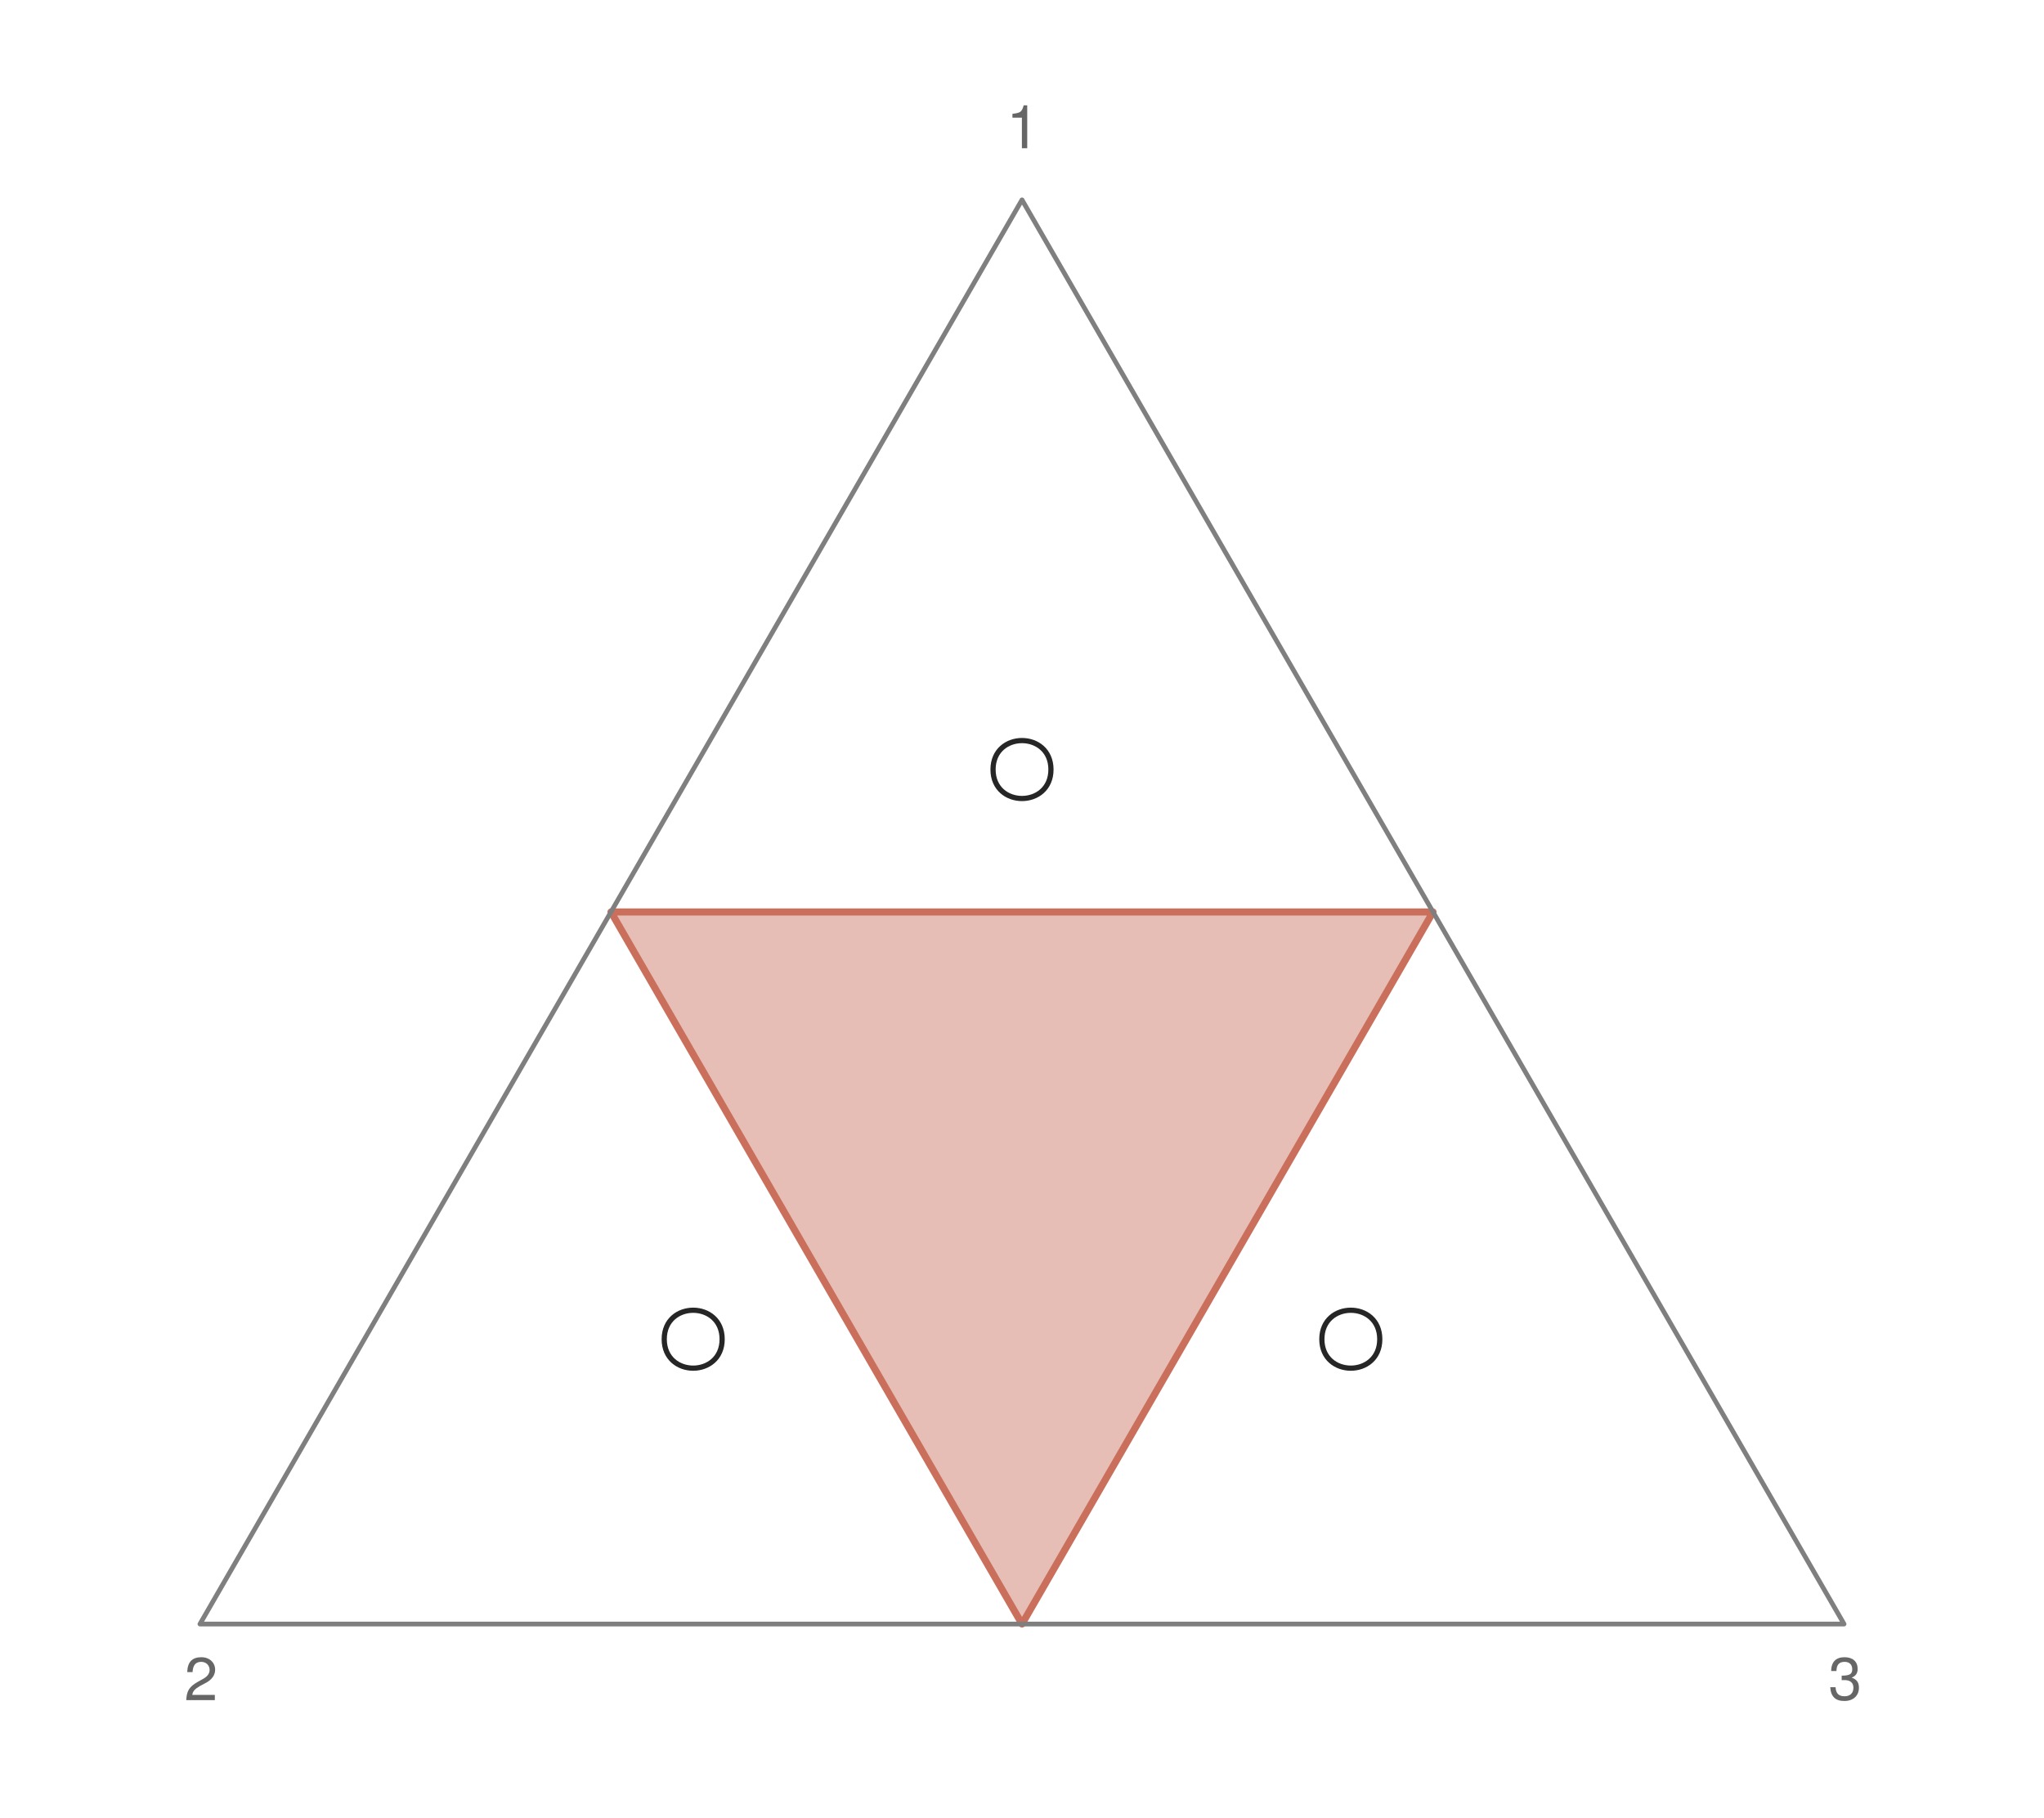
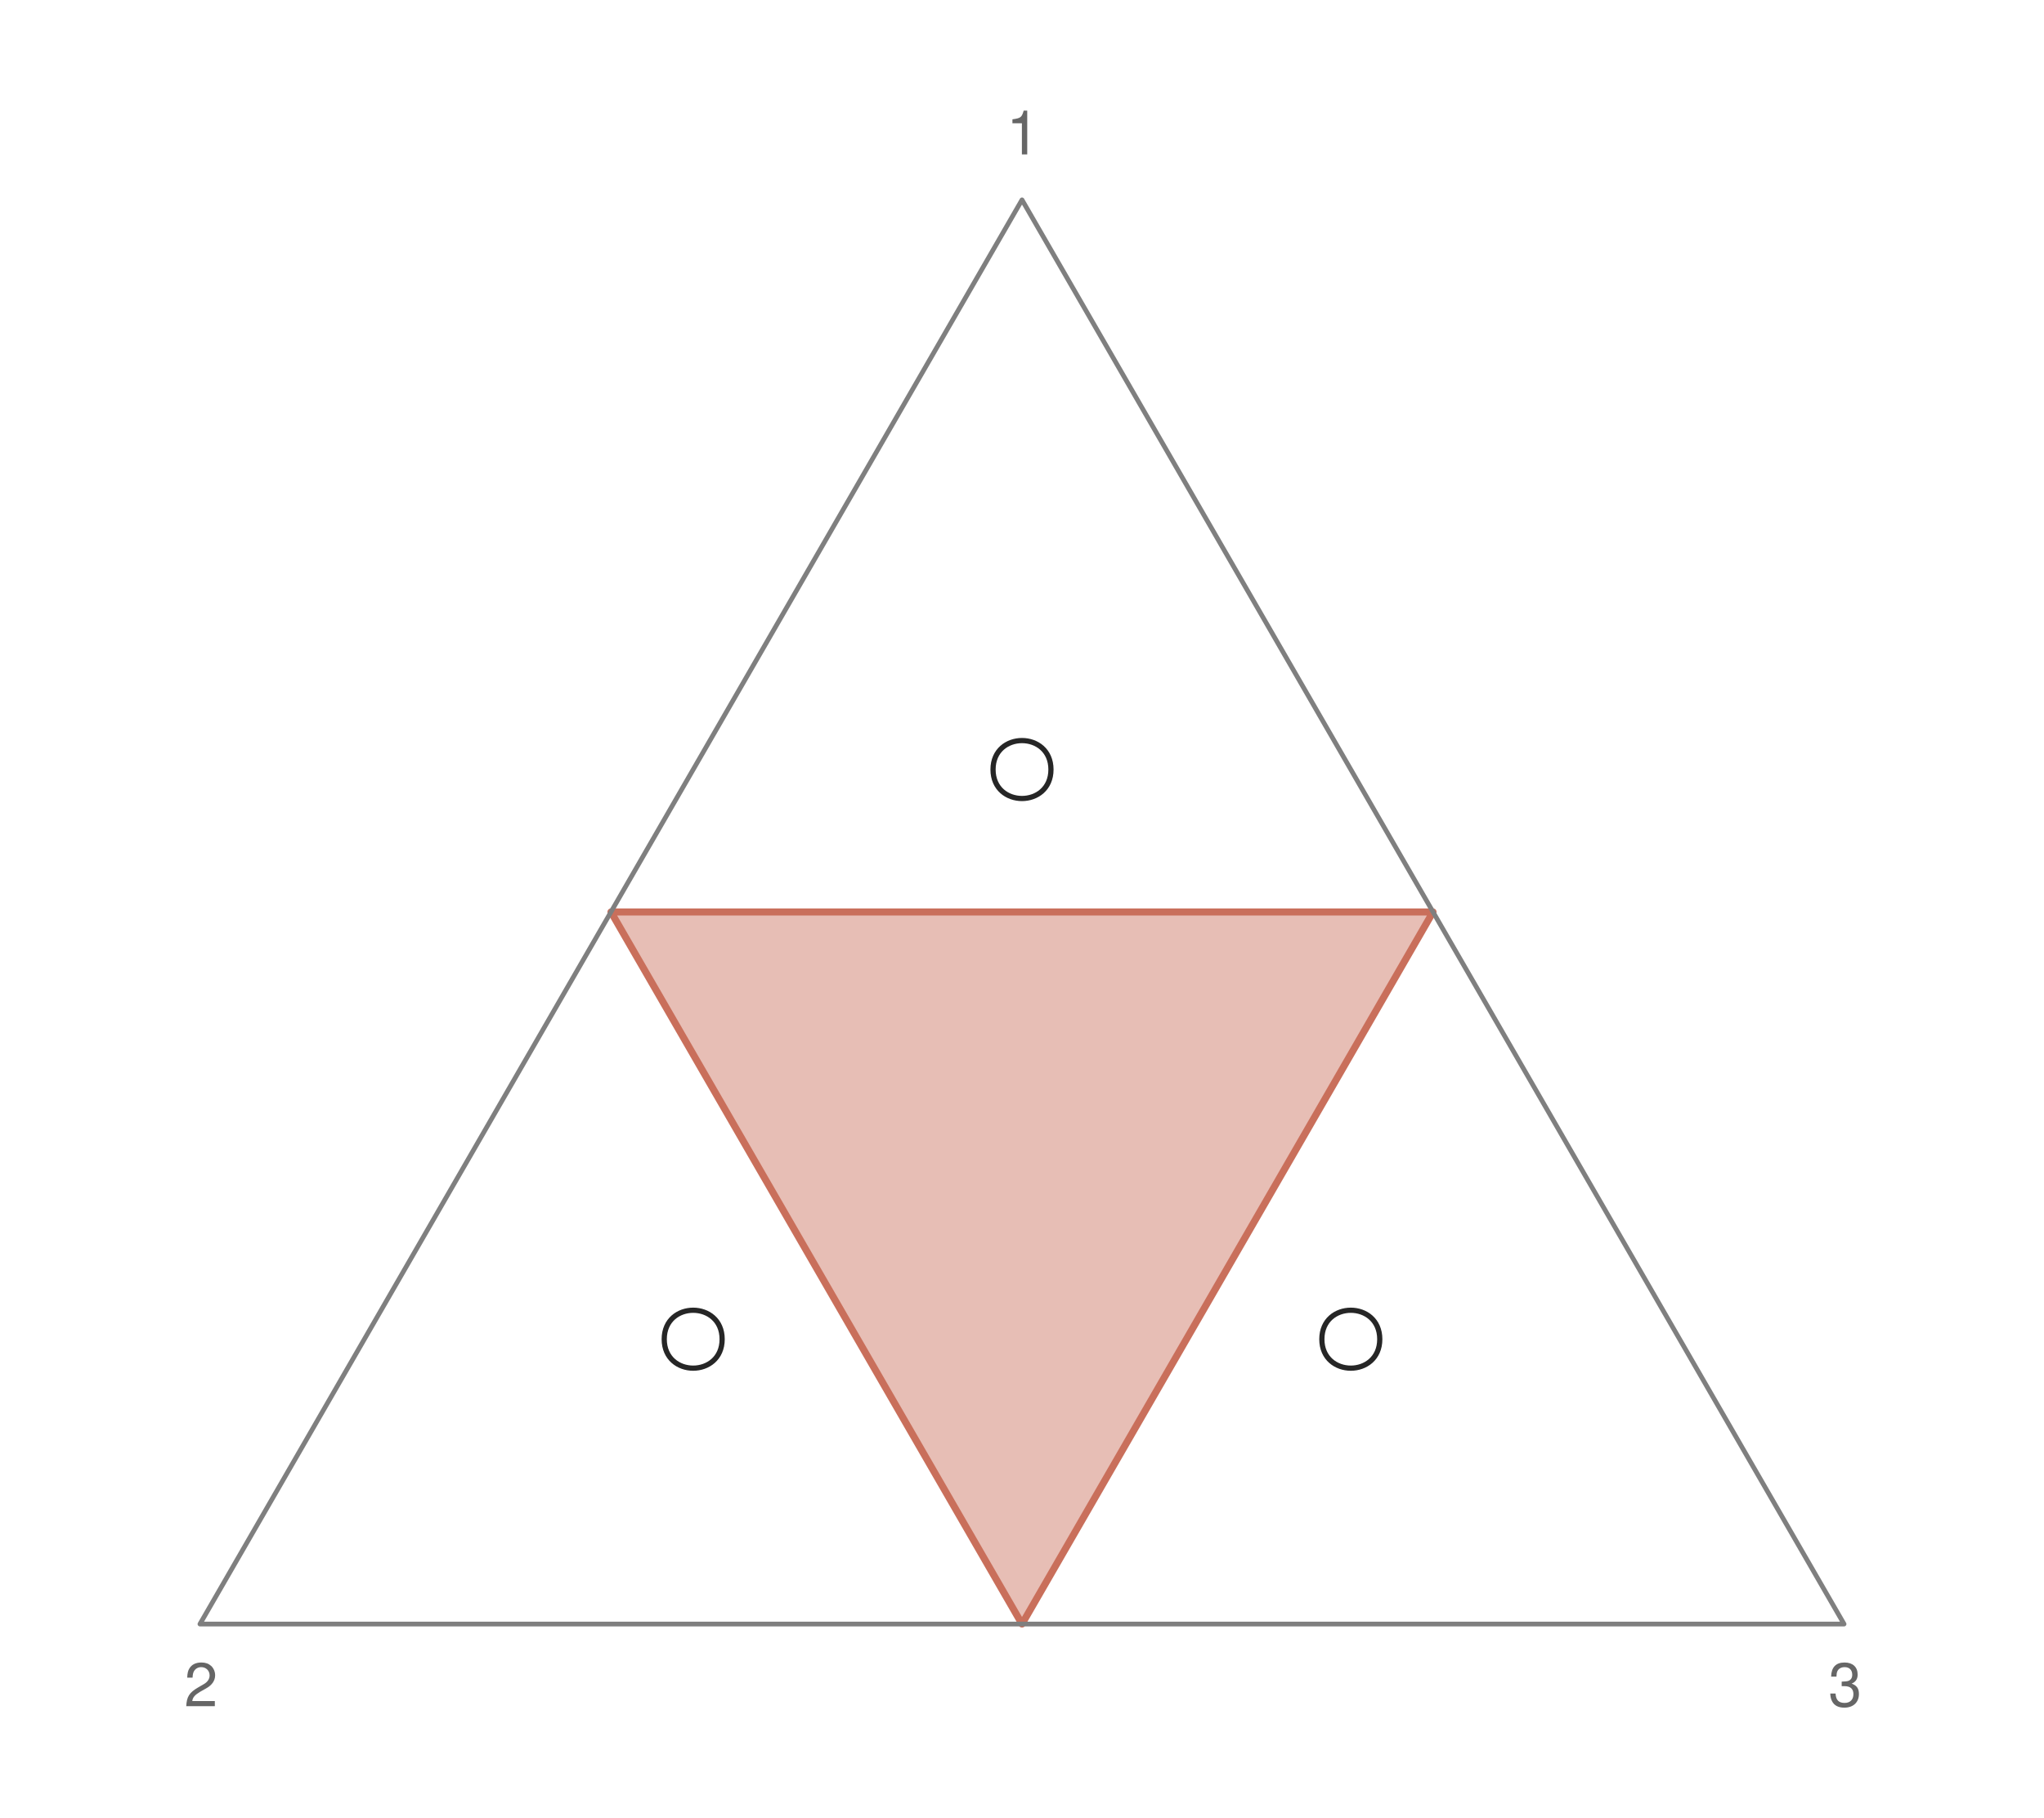
- <svg xmlns="http://www.w3.org/2000/svg" xmlns:xlink="http://www.w3.org/1999/xlink" width="324pt" height="288pt" viewBox="0 0 324 288" version="1.1">
+ <svg xmlns="http://www.w3.org/2000/svg" xmlns:xlink="http://www.w3.org/1999/xlink" width="324" height="288" viewBox="0 0 324 288">
  <defs>
    <g>
-       <symbol overflow="visible" id="glyph0-0">
-         <path style="stroke:none;" d="" />
-       </symbol>
-       <symbol overflow="visible" id="glyph0-1">
-         <path style="stroke:none;" d="M 3.328 0 L 3.328 -6.797 L 2.766 -6.797 C 2.469 -5.75 2.281 -5.609 0.984 -5.453 L 0.984 -4.844 L 2.484 -4.844 L 2.484 0 Z M 3.328 0 " />
-       </symbol>
-       <symbol overflow="visible" id="glyph0-2">
-         <path style="stroke:none;" d="M 4.906 -4.812 C 4.906 -5.953 4.016 -6.797 2.719 -6.797 C 1.328 -6.797 0.531 -6.094 0.484 -4.438 L 1.328 -4.438 C 1.391 -5.578 1.859 -6.062 2.703 -6.062 C 3.469 -6.062 4.031 -5.516 4.031 -4.781 C 4.031 -4.25 3.719 -3.797 3.125 -3.438 L 2.234 -2.938 C 0.812 -2.141 0.406 -1.5 0.328 0 L 4.859 0 L 4.859 -0.828 L 1.281 -0.828 C 1.359 -1.391 1.672 -1.75 2.5 -2.234 L 3.469 -2.75 C 4.406 -3.266 4.906 -3.969 4.906 -4.812 Z M 4.906 -4.812 " />
-       </symbol>
-       <symbol overflow="visible" id="glyph0-3">
-         <path style="stroke:none;" d="M 4.859 -1.969 C 4.859 -2.797 4.516 -3.281 3.703 -3.562 C 4.344 -3.812 4.656 -4.25 4.656 -4.938 C 4.656 -6.109 3.875 -6.797 2.578 -6.797 C 1.203 -6.797 0.484 -6.047 0.453 -4.609 L 1.297 -4.609 C 1.312 -5.609 1.734 -6.062 2.594 -6.062 C 3.344 -6.062 3.797 -5.625 3.797 -4.906 C 3.797 -4.172 3.469 -3.875 2.125 -3.875 L 2.125 -3.172 L 2.578 -3.172 C 3.516 -3.172 3.984 -2.719 3.984 -1.969 C 3.984 -1.109 3.469 -0.609 2.578 -0.609 C 1.656 -0.609 1.203 -1.062 1.156 -2.047 L 0.312 -2.047 C 0.406 -0.531 1.156 0.141 2.547 0.141 C 3.953 0.141 4.859 -0.688 4.859 -1.969 Z M 4.859 -1.969 " />
-       </symbol>
+       <g id="glyph-0-0">
+         <path d="M 2.484 -4.938 L 2.484 0 L 3.328 0 L 3.328 -6.938 L 2.766 -6.938 C 2.469 -5.875 2.281 -5.734 0.984 -5.562 L 0.984 -4.938 Z M 2.484 -4.938 " />
+       </g>
+       <g id="glyph-0-1">
+         <path d="M 4.859 -0.828 L 1.281 -0.828 C 1.359 -1.406 1.672 -1.781 2.5 -2.281 L 3.469 -2.828 C 4.406 -3.344 4.906 -4.062 4.906 -4.906 C 4.906 -5.484 4.672 -6.031 4.266 -6.406 C 3.859 -6.766 3.375 -6.938 2.719 -6.938 C 1.859 -6.938 1.219 -6.625 0.844 -6.031 C 0.609 -5.672 0.5 -5.234 0.484 -4.531 L 1.328 -4.531 C 1.359 -5.016 1.406 -5.281 1.531 -5.516 C 1.75 -5.938 2.188 -6.203 2.703 -6.203 C 3.469 -6.203 4.031 -5.641 4.031 -4.891 C 4.031 -4.344 3.719 -3.859 3.125 -3.516 L 2.234 -3 C 0.812 -2.172 0.406 -1.531 0.328 -0.016 L 4.859 -0.016 Z M 4.859 -0.828 " />
+       </g>
+       <g id="glyph-0-2">
+         <path d="M 2.125 -3.188 L 2.578 -3.188 C 3.5 -3.188 3.984 -2.766 3.984 -1.922 C 3.984 -1.062 3.469 -0.531 2.594 -0.531 C 1.656 -0.531 1.203 -1 1.156 -2.016 L 0.312 -2.016 C 0.344 -1.453 0.438 -1.094 0.609 -0.781 C 0.953 -0.109 1.625 0.219 2.547 0.219 C 3.953 0.219 4.859 -0.625 4.859 -1.938 C 4.859 -2.828 4.516 -3.297 3.703 -3.594 C 4.344 -3.844 4.656 -4.328 4.656 -5.031 C 4.656 -6.219 3.875 -6.938 2.578 -6.938 C 1.203 -6.938 0.484 -6.172 0.453 -4.703 L 1.297 -4.703 C 1.312 -5.125 1.344 -5.359 1.453 -5.578 C 1.641 -5.969 2.062 -6.203 2.594 -6.203 C 3.344 -6.203 3.797 -5.75 3.797 -5 C 3.797 -4.516 3.609 -4.219 3.25 -4.047 C 3.016 -3.953 2.703 -3.922 2.125 -3.906 Z M 2.125 -3.188 " />
+       </g>
    </g>
  </defs>
-   <g id="surface96">
-     <rect x="0" y="0" width="324" height="288" style="fill:rgb(100%,100%,100%);fill-opacity:1;stroke:none;" />
-     <path style="fill-rule:nonzero;fill:rgb(78.824%,43.529%,35.686%);fill-opacity:0.451;stroke-width:1.125;stroke-linecap:round;stroke-linejoin:round;stroke:rgb(78.824%,43.529%,35.686%);stroke-opacity:1;stroke-miterlimit:10;" d="M 96.848 144.52 L 227.152 144.52 L 162 257.363 Z M 96.848 144.52 " />
-     <path style="fill:none;stroke-width:0.75;stroke-linecap:round;stroke-linejoin:round;stroke:rgb(49.804%,49.804%,49.804%);stroke-opacity:1;stroke-miterlimit:10;" d="M 162 31.672 L 31.695 257.363 L 292.305 257.363 Z M 162 31.672 " />
-     <g style="fill:rgb(40%,40%,40%);fill-opacity:1;">
-       <use xlink:href="#glyph0-1" x="159.5" y="23.492" />
-     </g>
-     <g style="fill:rgb(40%,40%,40%);fill-opacity:1;">
-       <use xlink:href="#glyph0-2" x="29.195" y="269.418" />
-     </g>
-     <g style="fill:rgb(40%,40%,40%);fill-opacity:1;">
-       <use xlink:href="#glyph0-3" x="289.805" y="269.418" />
-     </g>
-     <path style="fill-rule:nonzero;fill:rgb(100%,100%,100%);fill-opacity:0.549;stroke-width:0.825;stroke-linecap:round;stroke-linejoin:round;stroke:rgb(14.902%,14.902%,14.902%);stroke-opacity:1;stroke-miterlimit:10;" d="M 166.59 121.949 C 166.59 128.07 157.41 128.07 157.41 121.949 C 157.41 115.828 166.59 115.828 166.59 121.949 " />
-     <path style="fill-rule:nonzero;fill:rgb(100%,100%,100%);fill-opacity:0.549;stroke-width:0.825;stroke-linecap:round;stroke-linejoin:round;stroke:rgb(14.902%,14.902%,14.902%);stroke-opacity:1;stroke-miterlimit:10;" d="M 114.469 212.227 C 114.469 218.344 105.289 218.344 105.289 212.227 C 105.289 206.105 114.469 206.105 114.469 212.227 " />
-     <path style="fill-rule:nonzero;fill:rgb(100%,100%,100%);fill-opacity:0.549;stroke-width:0.825;stroke-linecap:round;stroke-linejoin:round;stroke:rgb(14.902%,14.902%,14.902%);stroke-opacity:1;stroke-miterlimit:10;" d="M 218.711 212.227 C 218.711 218.344 209.531 218.344 209.531 212.227 C 209.531 206.105 218.711 206.105 218.711 212.227 " />
+   <rect x="-32.4" y="-28.8" width="388.8" height="345.6" fill="rgb(100%, 100%, 100%)" fill-opacity="1" />
+   <path fill-rule="nonzero" fill="rgb(78.824%, 43.529%, 35.686%)" fill-opacity="0.451" stroke-width="1.125" stroke-linecap="round" stroke-linejoin="round" stroke="rgb(78.824%, 43.529%, 35.686%)" stroke-opacity="1" stroke-miterlimit="10" d="M 96.848 144.52 L 227.152 144.52 L 162 257.363 Z M 96.848 144.52 " />
+   <path fill="none" stroke-width="0.75" stroke-linecap="round" stroke-linejoin="round" stroke="rgb(49.804%, 49.804%, 49.804%)" stroke-opacity="1" stroke-miterlimit="10" d="M 162 31.672 L 31.695 257.363 L 292.305 257.363 Z M 162 31.672 " />
+   <g fill="rgb(40%, 40%, 40%)" fill-opacity="1">
+     <use xlink:href="#glyph-0-0" x="159.5" y="24.47" />
  </g>
+   <g fill="rgb(40%, 40%, 40%)" fill-opacity="1">
+     <use xlink:href="#glyph-0-1" x="29.195" y="270.396" />
+   </g>
+   <g fill="rgb(40%, 40%, 40%)" fill-opacity="1">
+     <use xlink:href="#glyph-0-2" x="289.805" y="270.396" />
+   </g>
+   <path fill-rule="nonzero" fill="rgb(100%, 100%, 100%)" fill-opacity="0.549" stroke-width="0.825" stroke-linecap="round" stroke-linejoin="round" stroke="rgb(14.902%, 14.902%, 14.902%)" stroke-opacity="1" stroke-miterlimit="10" d="M 166.59 121.949 C 166.59 128.07 157.41 128.07 157.41 121.949 C 157.41 115.828 166.59 115.828 166.59 121.949 " />
+   <path fill-rule="nonzero" fill="rgb(100%, 100%, 100%)" fill-opacity="0.549" stroke-width="0.825" stroke-linecap="round" stroke-linejoin="round" stroke="rgb(14.902%, 14.902%, 14.902%)" stroke-opacity="1" stroke-miterlimit="10" d="M 114.469 212.227 C 114.469 218.344 105.289 218.344 105.289 212.227 C 105.289 206.105 114.469 206.105 114.469 212.227 " />
+   <path fill-rule="nonzero" fill="rgb(100%, 100%, 100%)" fill-opacity="0.549" stroke-width="0.825" stroke-linecap="round" stroke-linejoin="round" stroke="rgb(14.902%, 14.902%, 14.902%)" stroke-opacity="1" stroke-miterlimit="10" d="M 218.711 212.227 C 218.711 218.344 209.531 218.344 209.531 212.227 C 209.531 206.105 218.711 206.105 218.711 212.227 " />
</svg>
